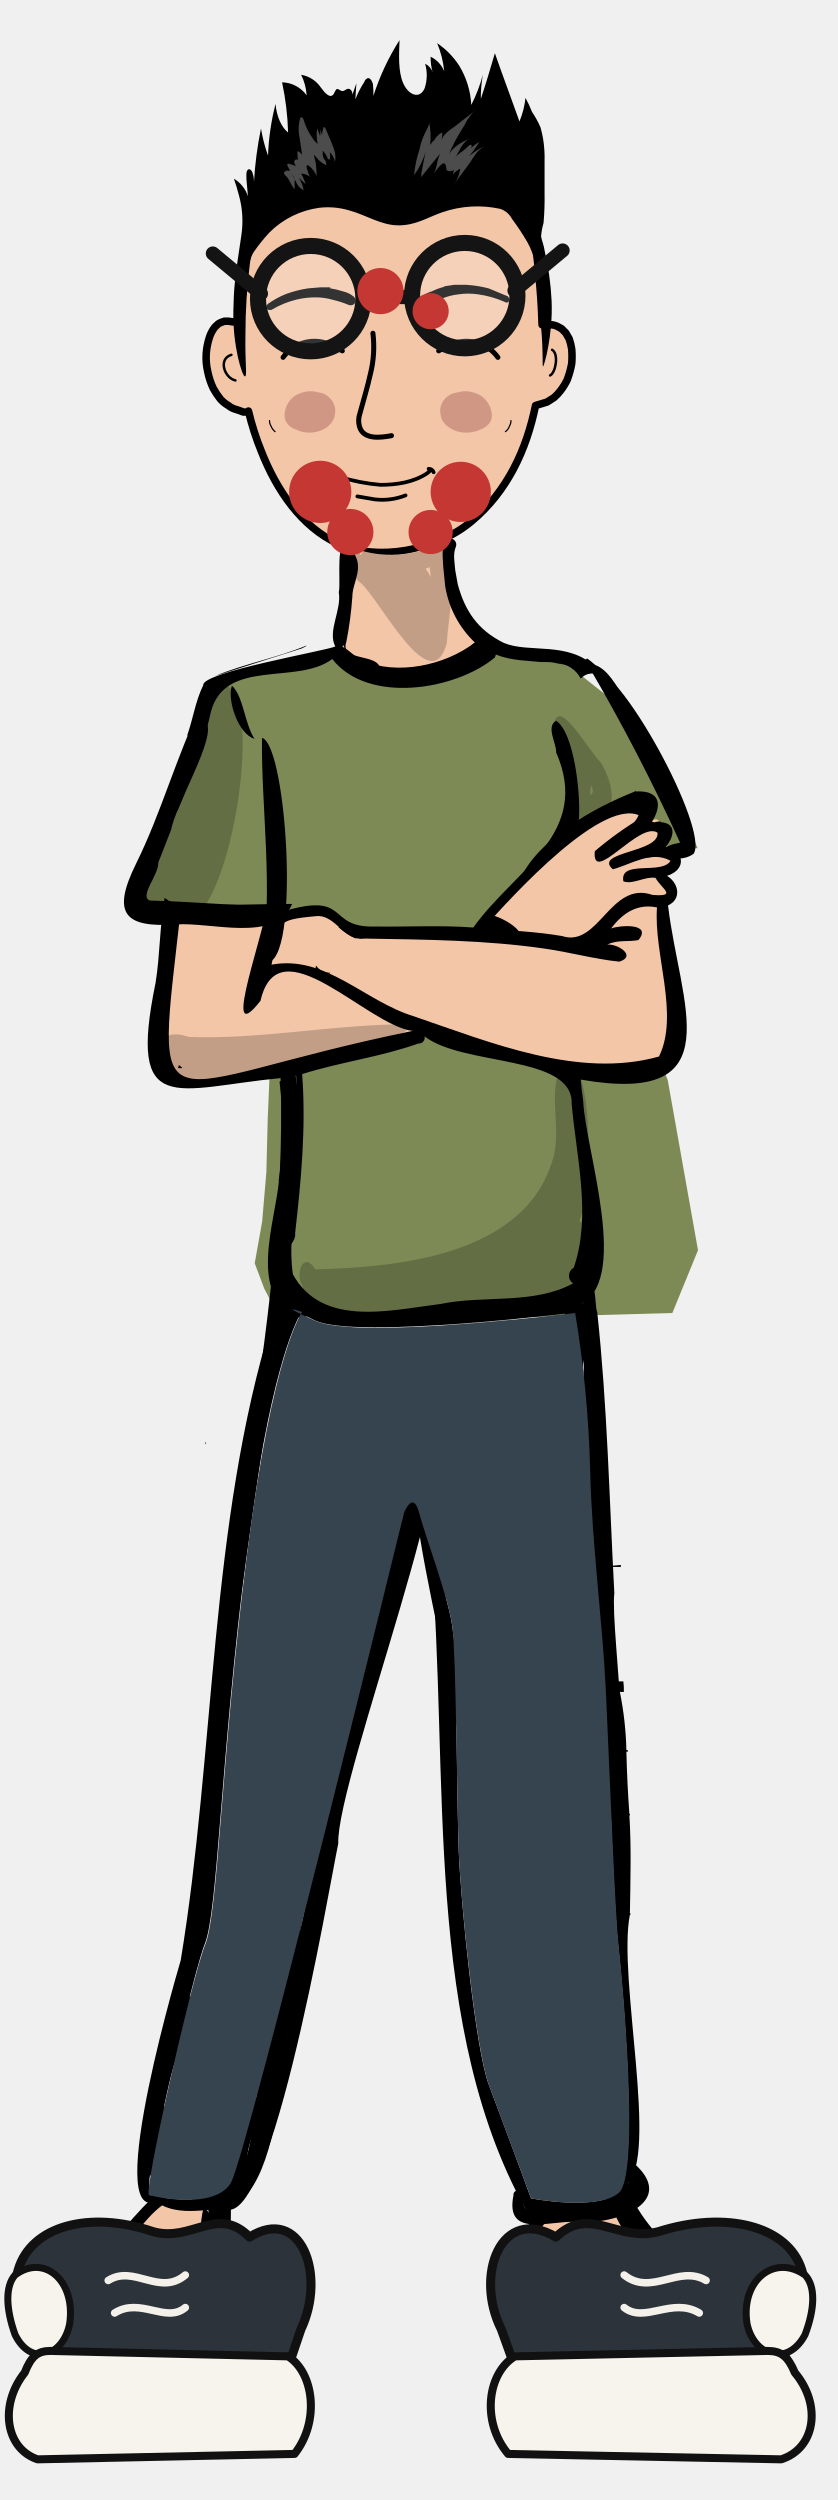
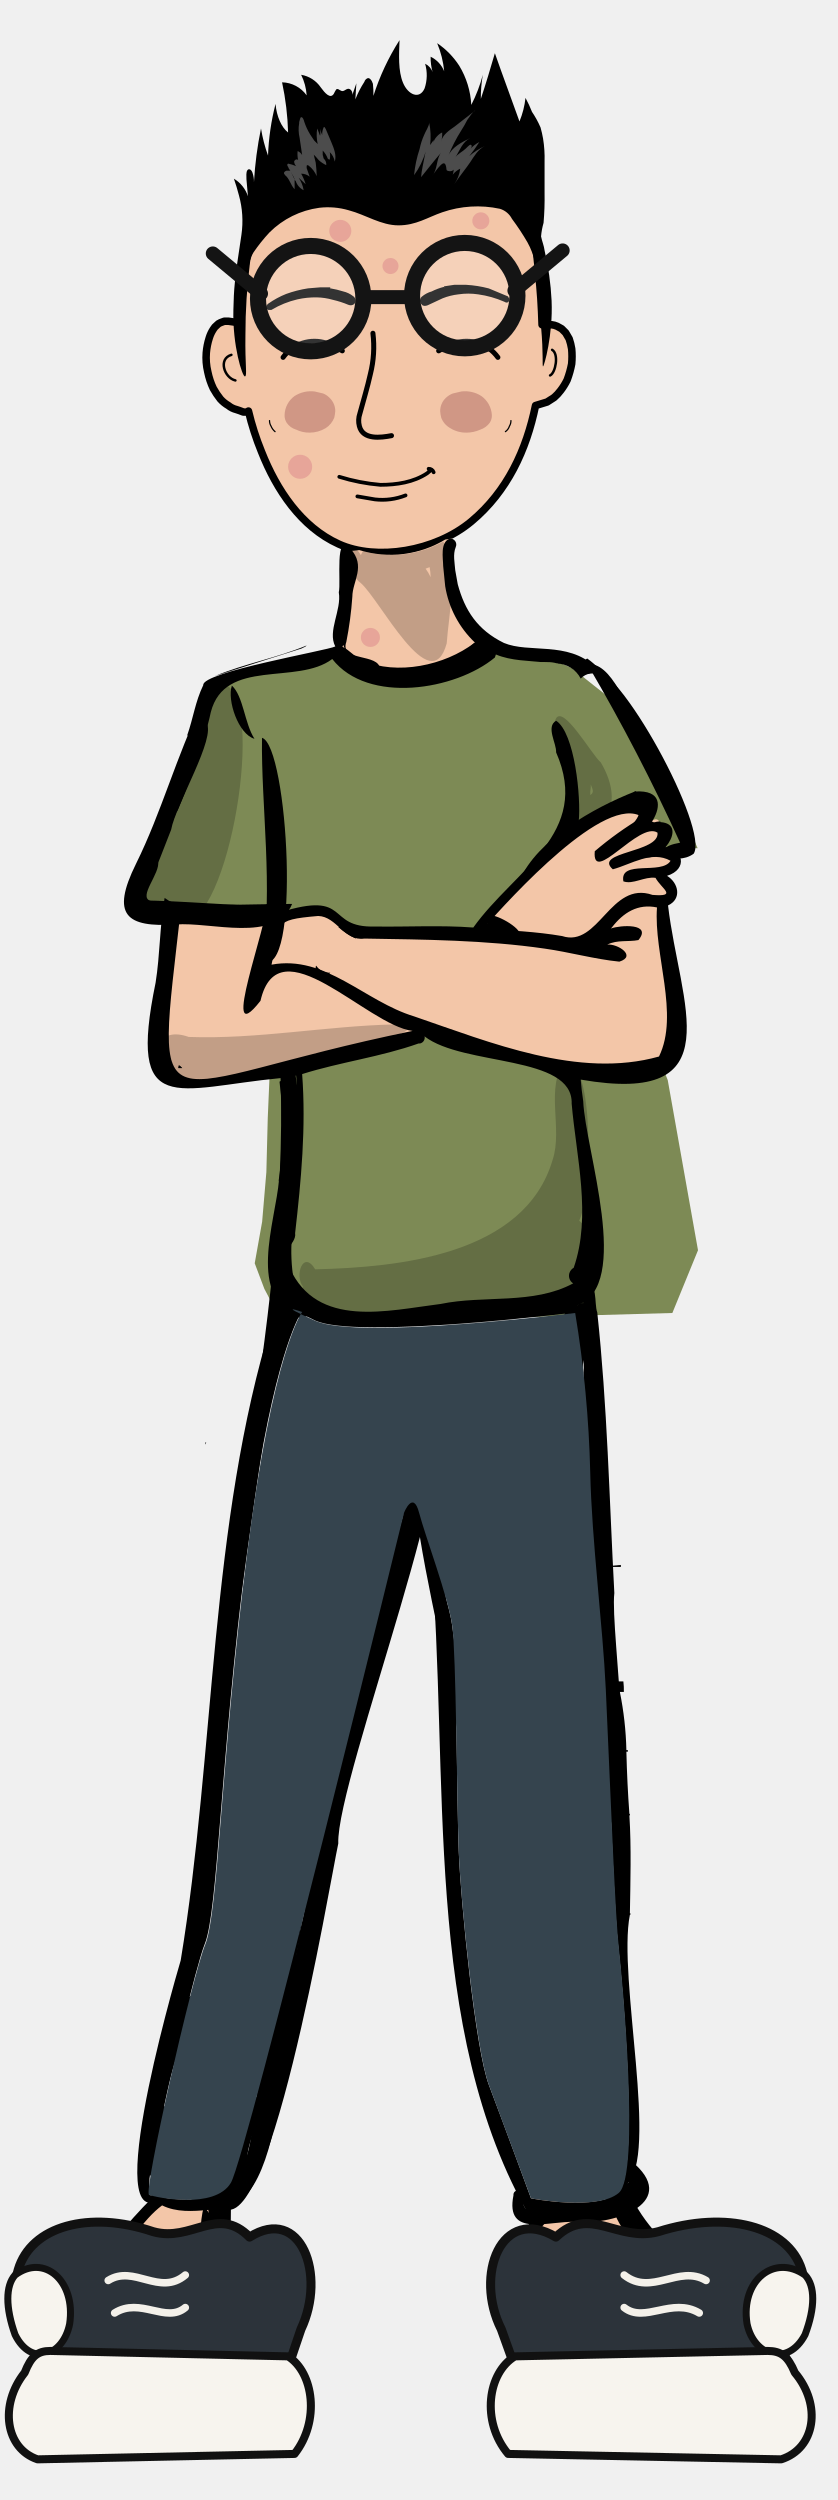
<svg xmlns="http://www.w3.org/2000/svg" width="166.9" height="498.1" viewBox="172.2 50 166.9 498.1">
  <svg width="500" height="600" preserveAspectRatio="xMidYMin slice" style="overflow:visible" viewBox="0 0 500 600">
    <svg width="500" height="600" style="overflow:visible">
      <svg width="500" height="600" preserveAspectRatio="xMidYMin slice" style="overflow:visible" viewBox="0 0 500 600">
        <svg viewBox="0 0 500 600">
          <path fill="#f3c6a8" stroke="#000" stroke-linecap="round" stroke-linejoin="round" stroke-width="1.5" d="M286.1 119.5a11.7 11.7 0 0 0-.5-2l-.7-1.2-.8-.8-.9-.5a3.5 3.5 0 0 0-1.1-.3h-1.9c-.1-3.5-.3-6.9-.7-10.3a16 16 0 0 0-.2-2.2c-.5-6.1-1.6-12.5-5.9-17.1s-11.7-4.9-17.7-5-13.5 0-19.8 2.4a22.2 22.2 0 0 0-9.5 6.5c-2.6 3.2-3.8 7.1-4.7 11a64 64 0 0 0-2 14.4l-.2-.2h-.4l-1.4-.2h-.8l-.8.3a1.8 1.8 0 0 0-.7.5 2.7 2.7 0 0 0-.7.8 6.7 6.7 0 0 0-.8 1.7 13.3 13.3 0 0 0-.6 3 12.2 12.2 0 0 0 .3 3.8 14.2 14.2 0 0 0 1.1 3.3 15.3 15.3 0 0 0 1.4 2.1 6.5 6.5 0 0 0 1.6 1.3 4 4 0 0 0 1.6.8l.6.2.8.3h.8l.2-.2a55 55 0 0 0 2.6 8.1c3 7.6 7.9 15 15.4 18.4s19.2 1.5 26.4-4.5 11-14.3 12.8-23.1l2.3-.7 1.4-.9a8.6 8.6 0 0 0 1.3-1.4 12 12 0 0 0 1.3-2.1 19 19 0 0 0 .9-3.2 16 16 0 0 0 0-3" />
          <path fill="none" stroke="#000" stroke-linecap="round" stroke-linejoin="round" stroke-width=".5" d="M218.3 120.7c-2.7.8-1.4 4.6.8 5.1m63.1-6.1c1.4.8.7 4.6-.4 5.1" />
          <path d="M282.1 109.9a56 56 0 0 0-1.4-10c-.1-.9-.5-1.8-.7-2.8a14 14 0 0 1 .5-2.7 57 57 0 0 0 .2-5.9v-6.3a24 24 0 0 0-.3-4.6 23 23 0 0 0-.5-2.2 18.7 18.7 0 0 0-1.7-3.1 24 24 0 0 0-1.3-2.8 17.1 17.1 0 0 1-1.2 4.7c-1.6-4.5-3.3-9-4.9-13.6-.9 3.1-1.8 6.1-2.8 9.1a26 26 0 0 1 .4-4.8 30 30 0 0 1-2.3 6 16.7 16.7 0 0 0-2.4-7.8 15.8 15.8 0 0 0-4.4-4.5 19.2 19.2 0 0 1 1.4 5.6 5.5 5.5 0 0 0-2.7-2.9 10.6 10.6 0 0 0 .4 3.1 2.9 2.9 0 0 0-1.5-1.7 8.2 8.2 0 0 1-.1 4.9c-1 2.3-3.3 1.3-4.3-1.1s-.8-5.6-.7-8.5a47.5 47.5 0 0 0-5.2 11.1 18.5 18.5 0 0 0-.1-2.4c-.2-.7-.7-1.3-1.1-1.1a1.1 1.1 0 0 0-.6.7 19.2 19.2 0 0 0-1.8 3.5c.1-1 .1-2.1.2-3.2l-.8 2.3c.1-.7-.4-1.3-.9-1.2s-.8.6-1.3.4-.6-.5-1-.3a7 7 0 0 0-.5.9c-.7 1.1-1.8-.2-2.6-1.3a5.9 5.9 0 0 0-3.9-2.5 10.8 10.8 0 0 1 1.1 4.1 6.2 6.2 0 0 0-4.9-2.6 54.7 54.7 0 0 1 1.2 10c-1.3-1-2.3-3.2-2.5-5.7a48.2 48.2 0 0 0-1.5 10.3 30.5 30.5 0 0 1-1.4-5.4 73 73 0 0 0-1.4 10.7 5.4 5.4 0 0 0-.3-1.9c-.2-.6-.7-.9-1-.5s-.2 1.2-.2 1.8l.3 3.4a6.4 6.4 0 0 0-2.8-3.5c.4 1.1.7 2.2 1 3.3a19.1 19.1 0 0 1 .5 7.9c-1.4 9.1-1.5 10.7-1.6 14.9-.2 7.2 1.8 13.4 2.3 13.3s0-2.1.1-8.3a113 113 0 0 1 .9-14.3 4.8 4.8 0 0 1 .7-2.1 33 33 0 0 1 3.2-4 17.3 17.3 0 0 1 9.9-4.9 14.7 14.7 0 0 1 5.9.5c3.4.9 6.4 3 9.9 3s5.8-1.6 8.7-2.6a21.4 21.4 0 0 1 11.5-.7 4 4 0 0 1 2.4 2 48 48 0 0 1 3.1 4.7c2.7 4.8 2.2 11.3 2.7 16.8s.2 7.9.4 7.9 2-6.2 1.7-13.1" />
          <path fill="#fff" d="m257.9 78.9.7-1v.5c0-.7 1.1-1.8 1.7-2a5.5 5.5 0 0 1-.2 1.8c.2-1.3 1.7-2.3 2.7-3l4.1-3.2c-.3 0-1.4 1.6-1.6 1.9a23 23 0 0 1-1.2 2.1 30.6 30.6 0 0 0-2.6 5.1c.7-1.8 2.8-2.8 4.4-3.6-1.6.8-2.1 2.5-3 3.9.4-.7 1.5-1.2 2.1-1.8s.9-.9 1.1-.7 0 .6-.2.8a5.9 5.9 0 0 1 1.8-1.4 28 28 0 0 1-2 2.8 12.7 12.7 0 0 1 3.1-2c-1.4.7-2.1 2-2.9 3.2s-2.2 2.9-3.2 4.4a6.9 6.9 0 0 0 1.2-3.1 4.4 4.4 0 0 0-1.5 1.2 4.4 4.4 0 0 0 .2-1 1 1 0 0 1-.9.3c-.7-.1-.5-.3-.6-.8s-.3-1.2-1.1-.4-1.1 1.4-1.7 2.1c1.1-1.1.8-3.4 1.8-4.6-1.4 1.6-2.7 3.3-4 4.9a15 15 0 0 1 .3-2.1l.6-3a14.7 14.7 0 0 1-2.3 4.7 23 23 0 0 1 1.1-5.2 13 13 0 0 1 .9-2.8c.2-.6 1.1-1.9 1-2.5a13.7 13.7 0 0 1 .2 4.5m-28 4.8c.1 0 .2.2.2.3h-.8c-.3.1-.6.3-.5.6l.2.3c.9.7 1.1 2 1.9 2.8v-2a4.7 4.7 0 0 0-.5-1 7.5 7.5 0 0 0-.7-1.2.8.8 0 0 0-.2-.4c-.1-.2-.1-.4.1-.5l.8.2.8.3a1.5 1.5 0 0 1-.4-.9c.1-.4.6-.6.8-.3a5.5 5.5 0 0 1-.1-1.8 1.8 1.8 0 0 1 .9.8l-.5-3.4a7.7 7.7 0 0 1-.2-1.5 6.6 6.6 0 0 1 .1-1.4 1.3 1.3 0 0 1 .1-.6 2.1 2.1 0 0 1 .2-.6c.4-.3.7.7.7.8a12.3 12.3 0 0 0 1.2 2.6l.8 1.2.4.4.3.3a8.1 8.1 0 0 1-.1-3.1c.2.4.3.8.5 1.3s.1-.8.1-1.2a4.2 4.2 0 0 0 .4 1.2 3 3 0 0 1 .2-1.3c0-.1.1-.3.2-.3s.2.3.3.4l1.1 2.6c.5 1.2 1.1 2.6.7 3.9a3.5 3.5 0 0 0-1-1.9 3.8 3.8 0 0 1 0 1.5.5.5 0 0 1-.4-.2 4.4 4.4 0 0 0-1-1.6v.9c.1.2.1.5.2.7a1.5 1.5 0 0 1 .5 1.3 5.6 5.6 0 0 1-1.5-1l-.6-.7-.4-.4c0 .1.1.2.1.4l.3 1.2a25 25 0 0 1 .2 2.7 5.1 5.1 0 0 0-1.6-2.1c-.2-.1-.4-.2-.4.1v.4l.6 1.7a2.7 2.7 0 0 0-1.7-.6 10.2 10.2 0 0 1 .9 2.1l-1.4-1.3a6.3 6.3 0 0 1 1 2.5 3.1 3.1 0 0 1-1.6-1.9h-.1" opacity=".3" />
        </svg>
      </svg>
    </svg>
    <svg width="500" height="600" style="overflow:visible">
      <svg width="500" height="600" preserveAspectRatio="xMidYMin slice" style="overflow:visible" viewBox="0 0 500 600">
        <svg viewBox="0 0 500 600">
          <path stroke="#000" stroke-miterlimit="10" stroke-width=".5" d="M238 107.7a18 18 0 0 1 2.5.6 4.8 4.8 0 0 1 1.9.9.8.8 0 0 1 .2 1.2.9.9 0 0 1-.9.1 18.6 18.6 0 0 0-3.1-1 12.6 12.6 0 0 0-3.3-.5 16.7 16.7 0 0 0-3.9.4 18.3 18.3 0 0 0-5.2 2.1h-.5c-.3-.1-.3-.4-.1-.6s.1-.2.2-.2a17 17 0 0 1 3.5-1.9 22.6 22.6 0 0 1 4.3-1.1l2.4-.2h2m22.7-.1a11.7 11.7 0 0 0-2.4.9 5 5 0 0 0-1.9 1 .8.8 0 0 0 0 1.2c.2.3.6.2.9.1l3-1.4a12.5 12.5 0 0 1 3.2-.8 13.4 13.4 0 0 1 4 0 20 20 0 0 1 5.3 1.5c.2.1.3.2.5.1s.2-.5 0-.6a.2.2 0 0 0-.2-.2l-3.6-1.5a22.4 22.4 0 0 0-4.4-.7h-2.4l-2 .3m-2.2 1.9h-.1" />
          <path fill="none" stroke="#000" stroke-linecap="round" stroke-linejoin="round" d="M246.5 116.4a22.2 22.2 0 0 1-.5 8.1c-.6 2.7-1.4 5.3-2.1 7.9a4.3 4.3 0 0 0-.1 2.5c.7 2.8 4.3 2.3 6.4 1.9" />
          <path fill="none" stroke="#000" stroke-linecap="round" stroke-linejoin="round" stroke-width=".75" d="M258.6 144.1a1 1 0 0 0-1-.7l.3.4-.6.5c-2.7 1.8-6.1 2.3-9.3 2.3a38.4 38.4 0 0 1-8.2-1.6m3.6 3.9 3.5.6a12.7 12.7 0 0 0 6.1-.8" />
          <path fill="none" stroke="#000" stroke-linecap="round" stroke-linejoin="round" d="M228.6 121.2a7.7 7.7 0 0 1 8.7-2.8l1.9.8 1.2.7m31 1.3a7.7 7.7 0 0 0-8.7-2.8l-1.9.8-1.2.7" />
          <path fill="#9b5151" d="m262.4 128.4 1.7-.4a6 6 0 0 1 4 .9 5 5 0 0 1 2.1 3.8 2.6 2.6 0 0 1-.4 1.5 3.8 3.8 0 0 1-1.9 1.4 6.7 6.7 0 0 1-2.8.6 5.9 5.9 0 0 1-3.2-.9 4 4 0 0 1-1.8-2.1 7 7 0 0 1-.2-1.3 3.6 3.6 0 0 1 1.1-2.6 4.2 4.2 0 0 1 1.4-.9m-25.8 0-1.7-.4a6 6 0 0 0-4 .9 4.8 4.8 0 0 0-2 3.8 2.6 2.6 0 0 0 .4 1.5 3.4 3.4 0 0 0 1.9 1.4 6 6 0 0 0 2.7.6 6.2 6.2 0 0 0 3.2-.9 4.3 4.3 0 0 0 1.7-2.1 7 7 0 0 0 .2-1.3 3.6 3.6 0 0 0-1.1-2.6 3.8 3.8 0 0 0-1.3-.9" opacity=".4" />
          <path fill="none" stroke="#000" stroke-linecap="round" stroke-linejoin="round" stroke-width=".25" d="M227 136a2.8 2.8 0 0 1-.8-1.1 2 2 0 0 1-.3-1.1m47 2.2a2.1 2.1 0 0 0 .8-1.1 2 2 0 0 0 .3-1.1" />
        </svg>
      </svg>
    </svg>
    <svg width="500" height="600" style="overflow:visible">
      <svg width="500" height="600" preserveAspectRatio="xMidYMin slice" style="overflow:visible" viewBox="0 0 500 600">
        <svg viewBox="0 0 500 600">
          <path fill="#f3c6a8" fill-rule="evenodd" d="M203.1 487.7h12.4v15.2l-13.6 22.7-14.1-2.8c3.7-17.4 4.3-20.7 15.3-35.1m87.3.3H278c-2.6 22.6 5.4 23 25.3 37.6l13.8-13.8c-5.2-5.9-20.4-18.7-26.7-23.8" />
          <path fill="#7d8a55" fill-rule="evenodd" d="m239 181-24.7 5.5-1.67 5.31-2.09 6.31-2.36 6.9-2.48 7.1-2.45 6.88-2.29 6.27-2.59 5.23 29.2 1.8-.04 8.4-.66 9.95-.84 10.88-.48 11.17-.28 10.83-.84 9.88-1.48 8.29 1.92 5.09 1.63 3.08 1.88 1.6 2.67.63 4 .15 5.88.2 8.29.75 56.94-1.6 5.11-12.5-6.03-33.9L286.8 219h24.4l-3.55-8.06-4.14-8.1-4.88-7.66-5.75-6.74-6.76-5.35-7.91-3.47-9.21-1.12-5.83 2.99-4.17 1.92-3.18.98-2.9.13-3.31-.6-4.41-1.21z" />
          <path fill="#f3c6a8" fill-rule="evenodd" d="M207.2 230.7h19.9v2.9c5.9-.9 11.4-3.5 16 1.8l25.4 1c-2-6.9 38.4-39.2 31.6-21.5h4.8l-1.7 4.1 4.1 2-3.6 3.3c2.2 2.8 3.2 2.7.8 6 1.2 3.9 1.4 24.9 1.7 29.3l-3 3.4-20.1-.4-25.9-6.2c-14.4 3.6-37.9 10-52.9 8.8.1-1.6 3.3-34 2.9-34.5m55.1-73.4-1.4.2a21 21 0 0 1-17.1 2.1l-2.8.3-1.4 22.5c9.8 3.1 21.5 2.9 29.4-3.9-6.4-9.3-7.3-9.5-6.7-21.2" />
          <path fill-rule="evenodd" d="m244.5 159.8-.4.8a6.2 6.2 0 0 0-.9-1.2h-.4l-1.3-.7c-.9.9.5 6 2.5 7.4 3.8 3.1 14 23.7 17.2 12.1.4-5.8 2.5-15.2-.7-20.3a21.3 21.3 0 0 1-16 1.9m12.5 3.5.8-.3a13.6 13.6 0 0 1 .2 2 9.5 9.5 0 0 0-1-1.7m-41.1 22.9c-2.2.6-2.9 3.4-3.3 5.4 2.7 12.3-25.3 41.6-3.2 42 9.1-1.9 16.2-47.8 6.5-47.4m35 67.9c-13.7.3-27.4 3-41.1 2.5-6.1-2.2-7.5 3.4-3.4 4.5-7.4 11.8 61.8-7.1 44.5-7m39-47.2v-.6c.3.8.8 1.6-.1 2.1a7.6 7.6 0 0 1 .1-1.5m-7-13.6c-1.5 3.8 3.7 5.7 3 9.4 2.2 4.2-1.5 8.9.4 13 1.2 1.6 3.2-.7 4.5-1.3 4.9-2.7 3.5-8.5 1.1-12.5-1.8-1.5-7.6-11.8-9-8.6" opacity=".2" />
          <path fill="#f3c6a8" fill-rule="evenodd" d="M297.4 209c-10 5.7-24.7 14.5-26.1 26.3 7.5-13.4 33.8-22.8 26.1-26.3m4.2 4.8c-2 2.1-12 4.9-8.3 8.2 2.7-3.2 10.8-3.5 10.3-8.1-.3-1.1-1.3-.6-2-.1" />
          <path fill="#f3c6a8" fill-rule="evenodd" d="M305.6 219c-3 .4-11.8.1-8.9 5.1 2.2-1.1 15.7-1.5 8.9-5.1" />
          <path fill-rule="evenodd" d="M282.9 277.6a1.7 1.7 0 0 0-.1.7 1.7 1.7 0 0 1 .1-.7m1.9-16.3c-4.1 5.4-.4 13.5-2.5 19.8-5.6 19-30.7 21.4-47.3 21.8-2.4-4-4.2 1.3-2.4 3.5h-.1c1.3 11.1 6.9 8.1 15.8 7.4 12.6-.3 26.3 2.4 36.9-5.9 4.2-2.8 6.6-11.1 2.4-14.7 2.4-4.5 3.3-32-2.8-31.8" opacity=".2" />
          <path fill-rule="evenodd" d="M218.4 186.6c-1 2.9 1.3 9.7 4.5 10.6-2-3.1-2.2-8.5-4.5-10.6m-10.6 75.6c0 .2-.1.4-.1.6h.8c-.3-.2-.4-.6-.7-.5m5.3 75.1v.4c.1-.1.1-.3.2-.4Z" />
          <path fill-rule="evenodd" d="M207.9 262.2a1.3 1.3 0 0 1-.1.6h.7l-.6-.5m54-105a1.2 1.2 0 0 1 1.1 1.7c-.6 1.5-.2 3.1-.1 4.6.2.9.3 1.9.5 2.8 1.4 5.2 3.9 9.1 9.2 11.7 5 2.1 12.7-.4 18.1 4.7h-.1l1.3 1.7a3.4 3.4 0 0 0-4 .7 5.5 5.5 0 0 0-4.8-3 24 24 0 0 1 .1 2.6c0 1.6 0 3.2-.1 4.9h-2.7a26.4 26.4 0 0 0 .4-5.6V182c-3.3-.4-6.7-.3-9.8-1.6-.1.2-.1.4-.2.6-7.8 6.5-25.3 9.4-32.4.3-7 5.3-21.4-.3-24.2 10.6-.3 1.5-.8 3.1-1.1 4.6h-.3a119 119 0 0 1-5.3 15.2c-.4-3.6 4.2-14.5 2-15.2 1.2-3.4 1.6-6.7 3.2-10-.3-2.6 24.8-6.9 26.3-7.7-1.6-3.1 1.3-7.2.7-10.8.5-1.9-.9-12.2 2.3-8.7s.4 6.5.4 9.6a72 72 0 0 1-1.2 9c-1.4 4 6.6 2.2 6.7 5.4 6.6.1 14-.2 18.9-5.3a19.8 19.8 0 0 1-5.9-11.2c-.1-1.3-.3-2.7-.4-4 0-1.5-.7-4.9 1.4-5.5m-28.6 21.3c-.2.3-.7.4-1 .6l-17.3 5.5c6-2.5 12.3-3.6 18.3-6.1m7.3-.1c-.1.1-.1.3-.2.4l.5.4Zm-14.2 134.7c-12.5 40.4-11.3 85.7-18.2 127.4-1.6 5.4-17.1 59.2-2.3 46.3.6-2.9-2.6 1.1-4 .4.1-18.5 7.1-36.3 11.5-54.1 2.2-38.1 8.4-75.9 13.8-113.8.2-1.9 2.6-6.3-.8-6.2" />
          <path fill-rule="evenodd" d="M210 447.8c-4.4 1.7-13.7 54.2-7.9 35.5.8 1.7 2-2.6.6-1 .8-11.4 4.3-22.5 8.6-33 .5-.9-.3-2.1-1.3-1.5m24.1-52.5c-4.4 22.3-6.4 45.2-10.1 67.7-2.1 11.5-.7 29.4-16.9 22.9 21.9 18.3 21.1-29.8 24-42.6-1-5.8 12.1-53.9 3-48" />
          <path fill-rule="evenodd" d="M248.9 362.5c1.2-3.7 2.4-7.5 3.8-11.1-1.5 5.1-3.1 10.2-5 15.2zm8-28.2c-3 2.2-18.7 49.7-12 41.5-10.1 34.1-12.8 70.1-23.4 103.8 0-2.9 4.3-11.5 1.1-12.3-2.7 7-4.8 14.3-7.1 21.4 9.7 13.5 22.4-63.6 24.1-71.4-.5-12.7 27.7-85.2 17.3-83m-52.3 135.2c-.9 4.2-6.5 16.1 1.4 15.7a1 1 0 0 0 0-2.1c-1.9.2-2.2-1-1.9-2.7 1.2 4.9 3.4-.3 2.7-2.3-1.1.4-.6 2.5-1.3 3.4-2.7-3 2-11.2-.9-12" />
          <path fill-rule="evenodd" d="M254.2 343.1c1.4 17.1 6.3 34.6 9.2 51.8 4.9 1.3-.3-12.2-.2-15.3-2.1-12-6-23.7-7.3-35.8a1 1 0 0 0-1.7-.7" />
          <path fill-rule="evenodd" d="M256.6 339.9c-1.5 1.4.5 4.4.2 6.4-5.7-4-.5 7.3.1 9.7 4.4 15.3 8.8 49.2 3.9 10.6 6 8.8.6-8.9-.7-11.2-.8-4.7-.1-12.4-3.5-15.5m31.8-34.3c-.3 34.5 2.9 73 3.6 108.4 8.2.7 1.7-38.9 2.6-46.6-1-18.7-1.4-37.4-3.4-55.9-.7-1.9.3-6.3-2.8-5.9" />
          <path fill-rule="evenodd" d="M287 310.2c-5.3-2.9-.7 19.1-.7 22.1 4.4 1.4 1.2-7.7 2-10.3s2.9-15.2-1.3-11.8m-59.1-44.6a73 73 0 0 1-.2 19.8.8.8 0 0 0 .1-.4c-.7 8.6-6.6 23.5 4.3 27.7 6.1-1.9-.8-4.2-1.5-7.2h.1l-.3-.7c0 .1.1.2.1.4-2.5-4.2 3.9-43.3-2.6-39.7" />
          <path fill-rule="evenodd" d="M229.5 293.8c-.5 5-1.9 15.2 2.9 17.6a35 35 0 0 1-1.8-17.1c0-.6-.8-.9-1.1-.5m11.9-59.7-1.8.6a13.2 13.2 0 0 0 3.5 2.3c0-1.2.2-3.3-1.7-2.9m-6.3 8.6c-.3 1.8 1.8 2.5 2.9 1.1a3.1 3.1 0 0 1-2.8-1.4.4.4 0 0 0-.1.3m34.7-10.3a1 1 0 0 0-.5 1.6c-4.5 1.4-.1 3.3 2.4 2s2.5 2 3.9.7-4.4-4.6-5.8-4.3m-57.4-42.1c-5 10.2-8 21.5-13.1 31.8s-1.9 12.7 7.9 12.1c6.9-.6 20 3.8 23.2-4.1-9.6 0-19 .7-28.2-.6-2.6-.8 2-5.5 1.5-7.9.6-4 14.3-32.3 8.7-31.3m76.8-9.1c-1.3.7-.5 2.1 0 3.1 3.3-1.1 5.1 2.9 6.2 5.4a.1.1 0 0 0 .1.1h-.1c4.6 4.3 6.6 10.8 9.9 16.2-4-8.1-9.4-20-16.1-24.8m13.3 33.1a2 2 0 0 0 2.4 1.3 6.8 6.8 0 0 0-.2-1.4 2.8 2.8 0 0 1-2.2 0m-7.1-24.4" />
          <path fill-rule="evenodd" d="M213.3 194c-5.7 7.7-20.7 57.1-7 21.3.9-5 9.1-18.5 7-21.3" />
          <path fill-rule="evenodd" d="M199.8 229.4c2.3 3.4 24.9 4.6 27.2 1.1-8.6 0-19.1-1.1-27.2-1.1m88.2-46.7c-.3 1.3 1.4 1.4 2.3 1.4 4.3 1.2 5.8 7.3 8.8 10.4-2.2-3.9-5.7-14.3-11.1-11.8m13.9 31.2a1.6 1.6 0 0 0 2.6.4 3.3 3.3 0 0 1-2.6-.4m-35.2-35.8c-5.9 4.5-15.4 6.5-22.3 3.5-1.8-.6-4-4.1-5.7-2.4 2.2 11.4 35.5 3.1 28-1.1" />
          <path fill-rule="evenodd" d="M289.5 182.8a384 384 0 0 1 18.2 35.1c-7.1 1.2-1 4.9 2.7 2.2 3.2-4.8-15-38.4-20.9-37.3" />
          <path fill-rule="evenodd" d="M298.7 207.7c-8.4 3.3-19.4 9.6-23 17.7 4.7-1.2 8.9-8.4 13.9-10.8 2.4-2.9 14.3-6.4 8.2.1 0 6.5 11.7-7.7.9-7" />
          <path fill-rule="evenodd" d="M303.8 213.7c-1.3-.4-9.3 3.4-6 3.5 3.6-3.3 9.5-1.8 3.3 1.9-.5.3-1.1.9-.7 1.5 3 1.7 9.2-6.4 3.4-6.8M224.4 197c-.2 13.5 2.3 30 0 44.5 7.9 4.2 5.2-43 0-44.5m-27.5 325.5c.1 0 .2 0 .2.1s-.1-.1-.2-.1m15.9-32.8c-1.7 6.2.8 15.1-4.4 21.2-3.4 3.6-7.2 12.4-12.7 11a1.4 1.4 0 0 0-1.4 1.4c10.9 9.2 27.2-26 18.5-33.6m66.5 19.1c-1.5.4-.9 2.1.3 2.4s1.8 4.2 3.7 3.6-2.1-6.1-4-6m18.6-28.3c-1.8.7-.6 3-.4 4.3-1.6.9-4.6 2.1-4.7 4.2-4.8-.4-17.4 5.8-16.4-1.6 0-1.3-2-1.3-1.9 0-1.7 8.6 7.1 5 12.3 5.3 8.2.7 21.1-4.1 11.1-12.2" />
          <path fill="#7d8a55" fill-rule="evenodd" d="M279 182c8.6-.8 5.1 3.3 4 9h-3Z" />
          <path d="M202.5 487.4v.5c-40.9 41.4-18.5 78.7 11.5 27 4.3-9.3 4.3-21 4.2-30-2.9 4.9-13 3.2-15.7 2.5m-18.8 44v-.3a25.5 25.5 0 0 1 .5-8.3c.1 2.8-.4 5.9-.5 8.6m6.1-21.3-.3-.2.5-.9a4.3 4.3 0 0 0-.2 1.1m2.4 14.1-.3-.7.7.5Zm2.7-3.1c-8.1-6.9 2.5-26.5 9.6-31.7 2.8 1.4 6.1 1.2 9.2.9 2 13-5.5 28.4-18.8 30.8" />
          <path d="M327.4 515.8c-9.8-10-25.5-16.9-30.4-30.5 6.6-5.6-1.8-41.3.7-53.8h.1v-.3h-.1c.1-6.2.3-13.2-.1-19.5h.1v-.3h-.1c-.3-4.1-.5-8.2-.6-12.4h.3v-.3h-.3a65.4 65.4 0 0 0-1.3-11.6h.8a15 15 0 0 0-.1-2.1h-1.1c-1.5-7.3-1.6-15.3-2.9-22.8h3.5v-.4l-3.5.3c-.2-1.5-.4-3.1-.7-4.6-1.4-15.7-3.1-31.9-4.5-47.4 11-4 1.6-31 1.2-40.7-.2-1.4-.4-2.9-.5-4.3 30.5 5.3 19.7-15 17.4-34.7 2.8-1.3 2.1-4.5-.2-5.9 4.2-1.3 3.4-5.5-.9-5.8 3.2-4.4-1.4-3.8-3.4-6s-.3-3.7-1.9-4.2a1 1 0 0 0-.1-.9 4.3 4.3 0 0 1-2.3 1.2v.2a59 59 0 0 0-9 4.7c.5-4.8-.8-17.7-4.5-20.1-2.1 1.2.1 4.5 0 6.3 7.1 16.2-8.2 23.3-16.5 34.9-6.6-.5-13.1-.1-19.6-.2-10 .3-4.6-7.3-19-2.8a10 10 0 0 0 .2-1.7 14 14 0 0 1-2.9.1c.8 2.8-9.7 30.2-1.1 19.2 3.6-15.6 21.2 4.9 30.3 6-52.9 10.8-51.4 22.3-46.1-24.9a10.1 10.1 0 0 1-3.3-1.6c-1 5.6-.9 11.3-1.8 16.9-5.6 27.2 4 21 24.9 19 1.6 50.4-14.1 101.1-15.1 153.3-1.8 20.5-7.8 40.2-9.9 60.1 2.6-13.1 8.1-36.4 9.9-40.9 2.6-6.3 3.1-36.9 8.3-77.6 4.5-35.7 9.6-45.9 10.8-48-4-1.9.2-.4.2-.4l-.2.4 2.9 1.4c8.4 3.8 51.7-1.6 51.7-1.6a227.5 227.5 0 0 1 3 31.8c.3 13.7 2.5 30.4 3.1 43.2 1.2 26.7 1.8 44.7 2.6 51.5s4.2 45 0 48.8S278 488 278 488s-5.7-15.5-8.4-22.6-5.6-36.3-6-46.5-.4-39.3-1.3-45c-.5-3.6-2.5-9.8-4.3-15 3.9 44.7-1.9 95.6 19.9 133-5.6 21.2-3.8 28.6 17.5 36.1 11.6 6.1 47.3 9.7 32-12.2m-27.2-303a69 69 0 0 0-9.5 6.8c-.6 7 8.9-6.1 12.5-3.7.5 4-12.9 3.8-8.9 7.3 3.7-1 7.7-3.8 11.5-1.7-1.7 2.9-10.2-.3-9.4 4.1 1.9.7 4.2-1 6.4-.7 1.2 2.2 4.5 3.8-.6 3.4-8.4-2.9-10.7 10.6-18 8.2-5.2-.9-10.5-1.1-15.7-1.5 5.5-6.2 24.4-27.1 31.7-22.2m-73.9 29.4c1.8-8.3-.1-8.9 9.3-9.7 3.7.1 5.2 5.1 9.2 4.5 12 .2 24.2.3 35.9 2 5 .7 9.9 2.1 14.9 2.6 3.5-1.1-.3-3.6-2.4-3.4 2-1 4.2-.5 6.2-.9 2.8-3.4-3.6-3-5.5-2.3l.2-.2c2.3-3 5.2-4.8 9-4-.7 9.3 4.5 21.3.4 29.7-16 4.5-33.6-2.8-48.8-8-9.9-3-17.6-12.3-28.4-10.3m4.9 22.1c.1 1.1.2 2.1.2 3v-.7l-.3-2.3Zm-1 42.2c-1.3-1.3-2.6-2.8-2.2-4.8a32.3 32.3 0 0 0 3.1 5.8Zm56.3-3.9a1.8 1.8 0 0 0-.1 3.1c-8 4.3-17.7 2.3-26.4 4.1-10.5 1.3-24.6 5-30.1-7.2-3-2.7 1.5-4.6 1.1-6.9 1.2-10.5 2.2-21.1 1.4-31.7 7.6-2.4 15.6-3.4 23.2-6.1h.3a1.2 1.2 0 0 0 .9-1.4c7.8 6 29.6 3.6 29.3 13.4.9 10.5 4 22.4.4 32.7m-7.8 207v-1l1.6.7a4.5 4.5 0 0 0-1.6.3m0-4.3c.7-4.8-1.4-14 5.7-13.2 3.3-.8 6.9-.7 9.6-3.2 2.2 9.3 12.2 13.2 18.1 19.9 2.1 19.6-25.3-1-33.4-3.5m38.4 13.7 1.3-.8a3.5 3.5 0 0 1-1.3.8m.6-4.4v-1.2l1 .8Zm-29.3-245.1" />
          <path d="m249.7 363.4 3.6-13.2a5.7 5.7 0 0 0-.6 1.2s-1.1 4.6-3 12m-25.3 100.5c1.8-5.2 3.5-10.4 5-15.6 1.7-8.1 3.4-16.1 5.2-24.1-3.6 14.5-7.2 28.7-10.2 39.7" />
          <path fill="#35444e" fill-rule="evenodd" d="M232.4 311.4s-5.8 7.6-11 48.4-5.7 71.3-8.3 77.6-12.4 49.4-11.2 49.9 13.1 3 16.3-2.4 34.5-133.5 34.5-133.5 1.8-4.6 3 0 5.8 16.8 6.6 22.5.9 34.7 1.3 45 3.4 39.5 6 46.5S278 488 278 488s13.2 2.6 17.5-1.1.7-42.6 0-48.8-1.4-24.8-2.6-51.5c-.6-12.8-2.8-29.5-3.1-43.2a227.5 227.5 0 0 0-3-31.8s-43.3 5.4-51.7 1.6-2.7-1.8-2.7-1.8" />
        </svg>
      </svg>
    </svg>
  </svg>
  <g fill="none" stroke="#141414" stroke-linecap="round" stroke-linejoin="round">
    <circle cx="234.1" cy="109.5" r="10.5" fill="#fff" fill-opacity=".2" stroke-width="3.2" />
    <circle cx="264.8" cy="108.9" r="10.5" fill="#fff" fill-opacity=".2" stroke-width="3.2" />
    <path stroke-width="2.8" d="M244.6 109.2h9.7m-30.1-.7-9.6-8m60.1 7.4 9.6-8" />
  </g>
-   <g fill="#c43732">
-     <circle cx="248" cy="108" r="4.6" />
-     <circle cx="258" cy="112" r="3.6" />
-     <circle cx="236" cy="148" r="6.2" />
-     <circle cx="242" cy="156" r="4.6" />
-     <circle cx="264" cy="148" r="6" />
-     <circle cx="258" cy="156" r="4.4" />
+   <g fill="#e09490" opacity=".65">
+     <circle cx="240" cy="96" r="2.2" />
+     <circle cx="268" cy="94" r="1.7" />
+     <circle cx="250" cy="103" r="1.6" />
+     <circle cx="232" cy="143" r="2.4" />
+     <circle cx="246" cy="177" r="1.9" />
  </g>
  <g stroke="#111" stroke-linejoin="round">
    <path fill="#2c333a" stroke-width="1.8" d="M221.92 495.72c10.24-6.48 15.36 7.56 10.24 18.36l-2.56 7.56h-43.52c-7.68-2.16-12.8-10.8-10.24-19.44s14.08-11.88 26.88-7.56c7.68 2.16 12.8-5.4 19.2 1.08Z" />
    <path fill="#f7f4ee" stroke-width="1.4" d="M175.2 503.28c5.76-4.32 12.16 1.08 10.88 9.72-1.28 6.48-7.68 8.64-10.88 2.16-1.92-5.4-1.92-9.72 0-11.88Z" />
    <path fill="#f7f4ee" stroke-width="1.6" d="m182.24 518.4 47.36 1.08c5.12 3.24 6.4 12.96 1.28 19.44l-51.2 1.08c-6.4-2.16-7.68-10.8-2.56-17.28 1.28-3.24 2.56-4.32 5.12-4.32Z" />
    <path fill="none" stroke="#f4f1ea" stroke-linecap="round" stroke-width="1.5" d="M193.76 504.36c5.12-3.24 10.24 3.24 15.36-1.08m-14.08 7.56c5.12-3.24 10.24 2.16 14.08-1.08" />
  </g>
  <g stroke="#111" stroke-linejoin="round">
    <path fill="#2c333a" stroke-width="1.8" d="M282.96 495.72c-10.88-6.48-16.32 7.56-10.88 18.36l2.72 7.56h46.24c8.16-2.16 13.6-10.8 10.88-19.44s-14.96-11.88-28.56-7.56c-8.16 2.16-13.6-5.4-20.4 1.08Z" />
    <path fill="#f7f4ee" stroke-width="1.4" d="M332.6 503.28c-6.12-4.32-12.92 1.08-11.56 9.72 1.36 6.48 8.16 8.64 11.56 2.16 2.04-5.4 2.04-9.72 0-11.88Z" />
    <path fill="#f7f4ee" stroke-width="1.6" d="m325.12 518.4-50.32 1.08c-5.44 3.24-6.8 12.96-1.36 19.44l54.4 1.08c6.8-2.16 8.16-10.8 2.72-17.28-1.36-3.24-2.72-4.32-5.44-4.32Z" />
    <path fill="none" stroke="#f4f1ea" stroke-linecap="round" stroke-width="1.5" d="M312.88 504.36c-5.44-3.24-10.88 3.24-16.32-1.08m14.96 7.56c-5.44-3.24-10.88 2.16-14.96-1.08" />
  </g>
</svg>
